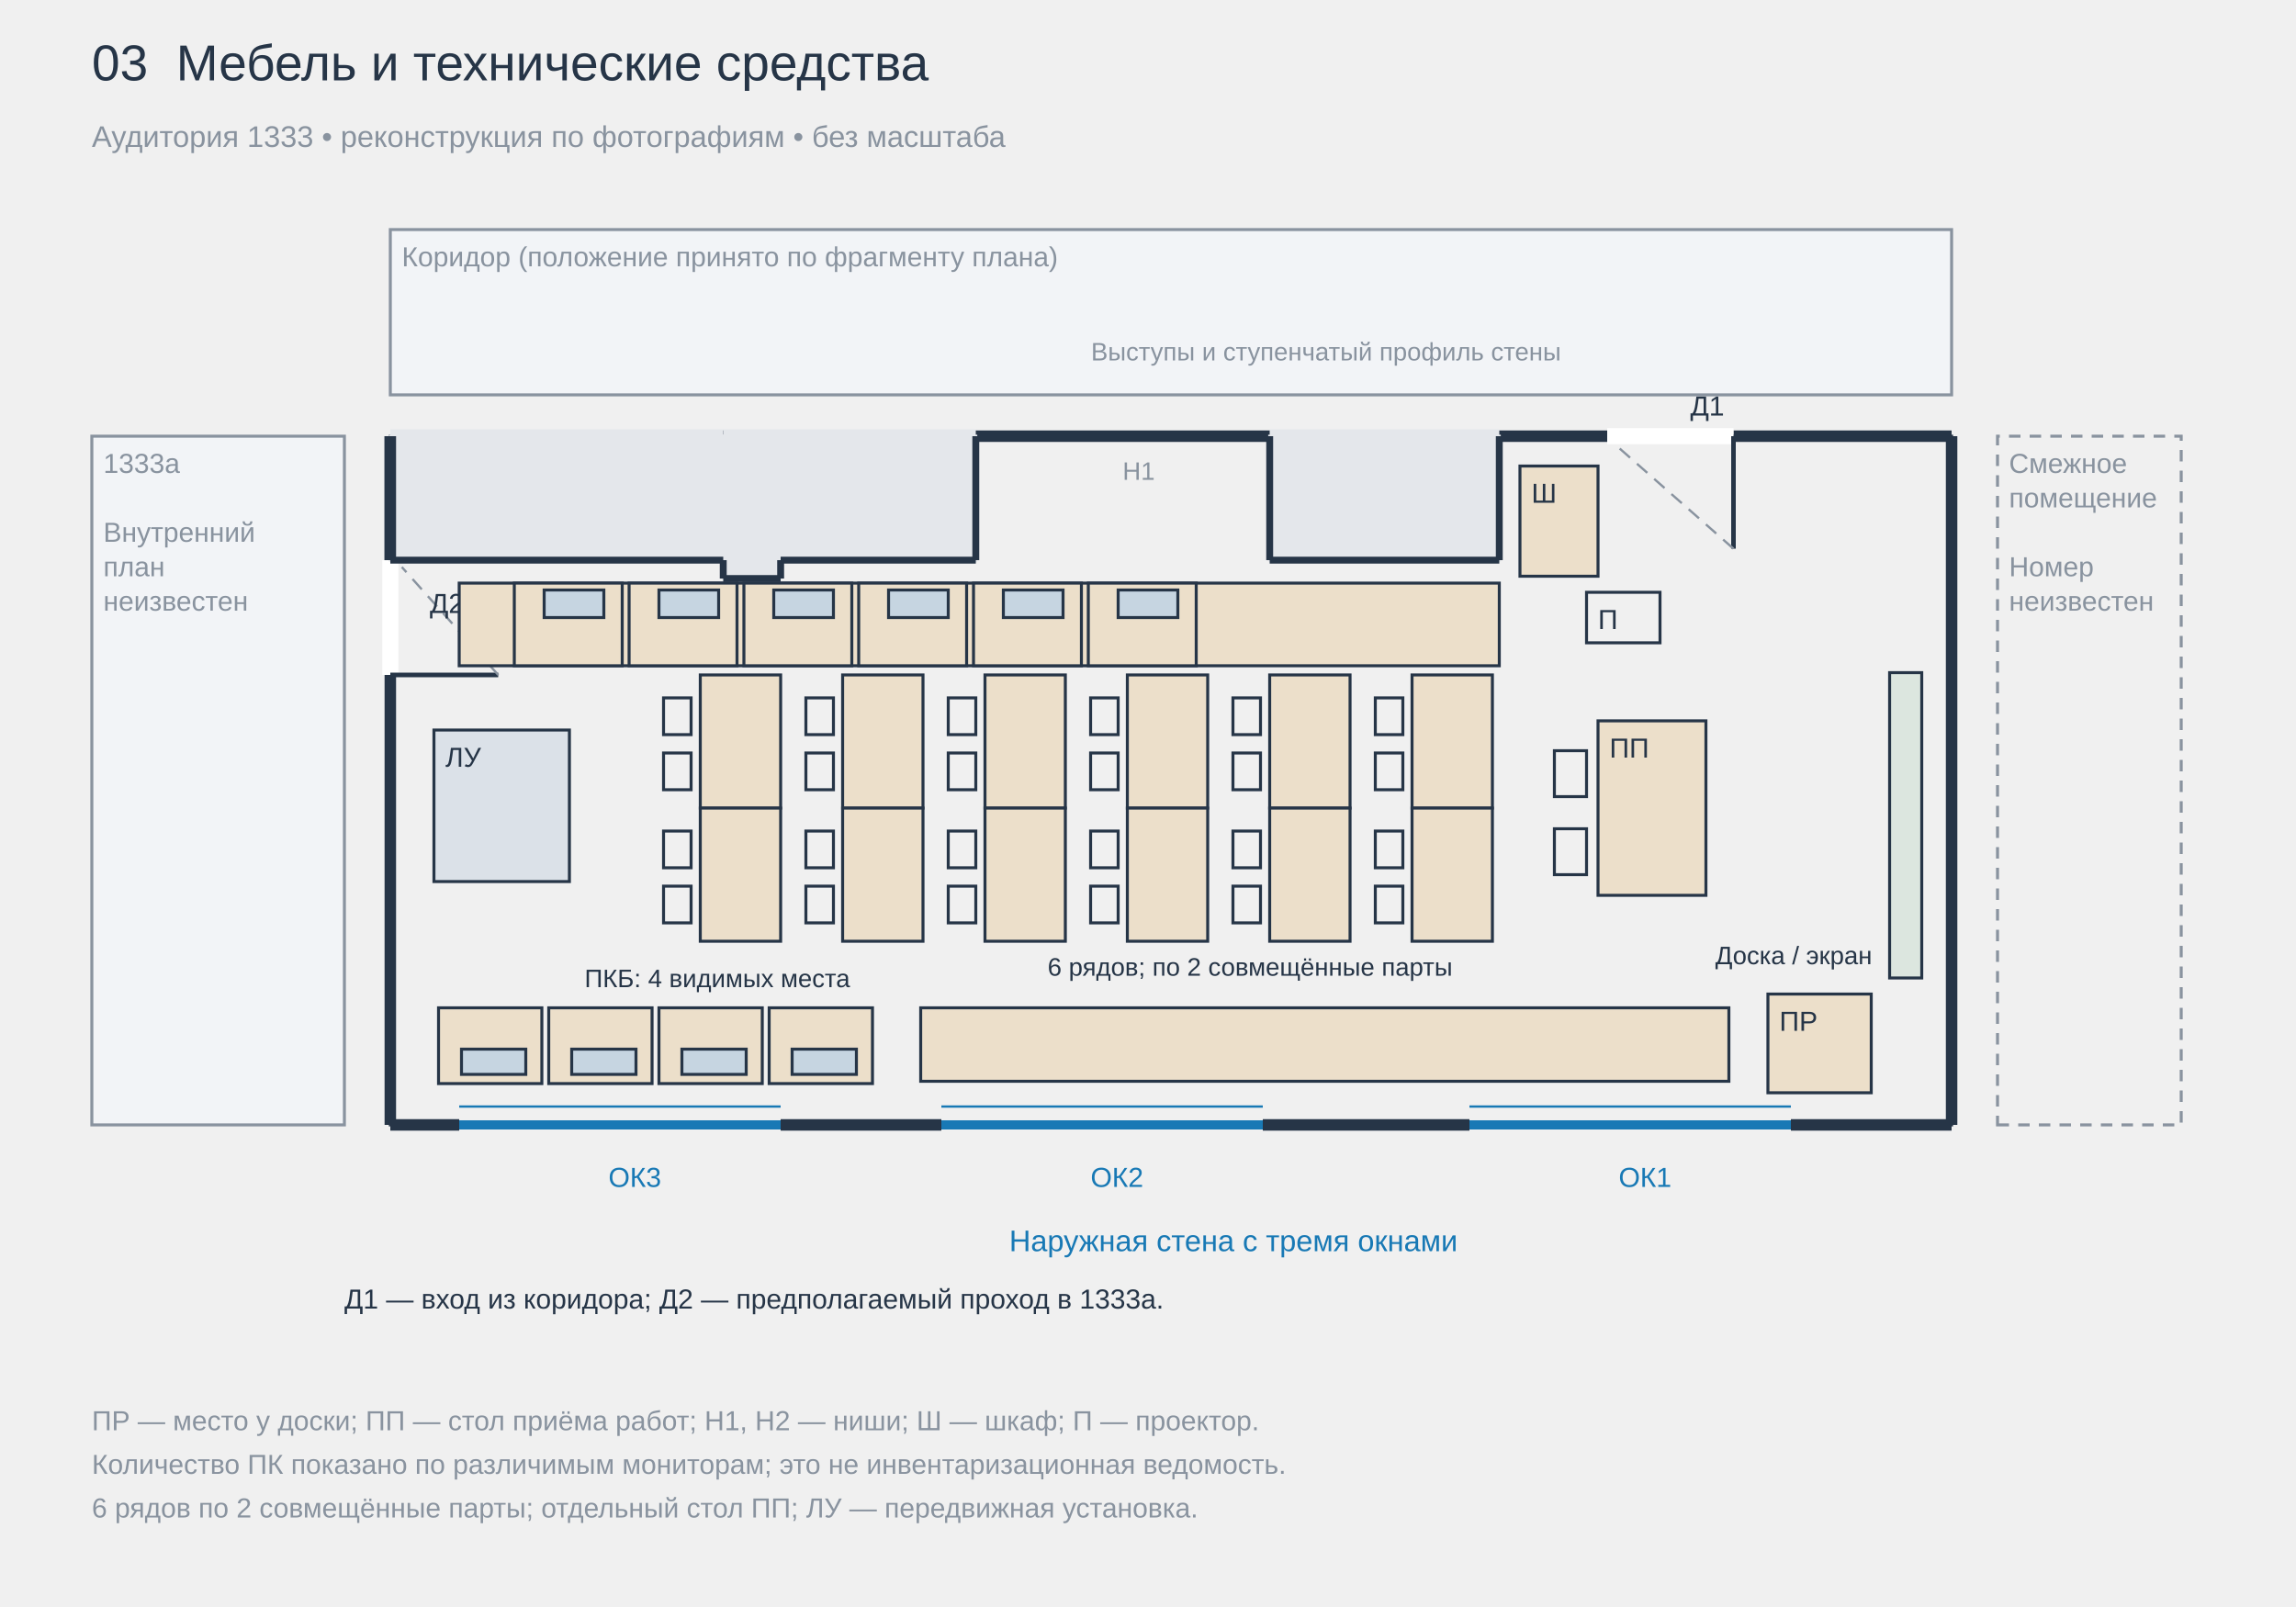
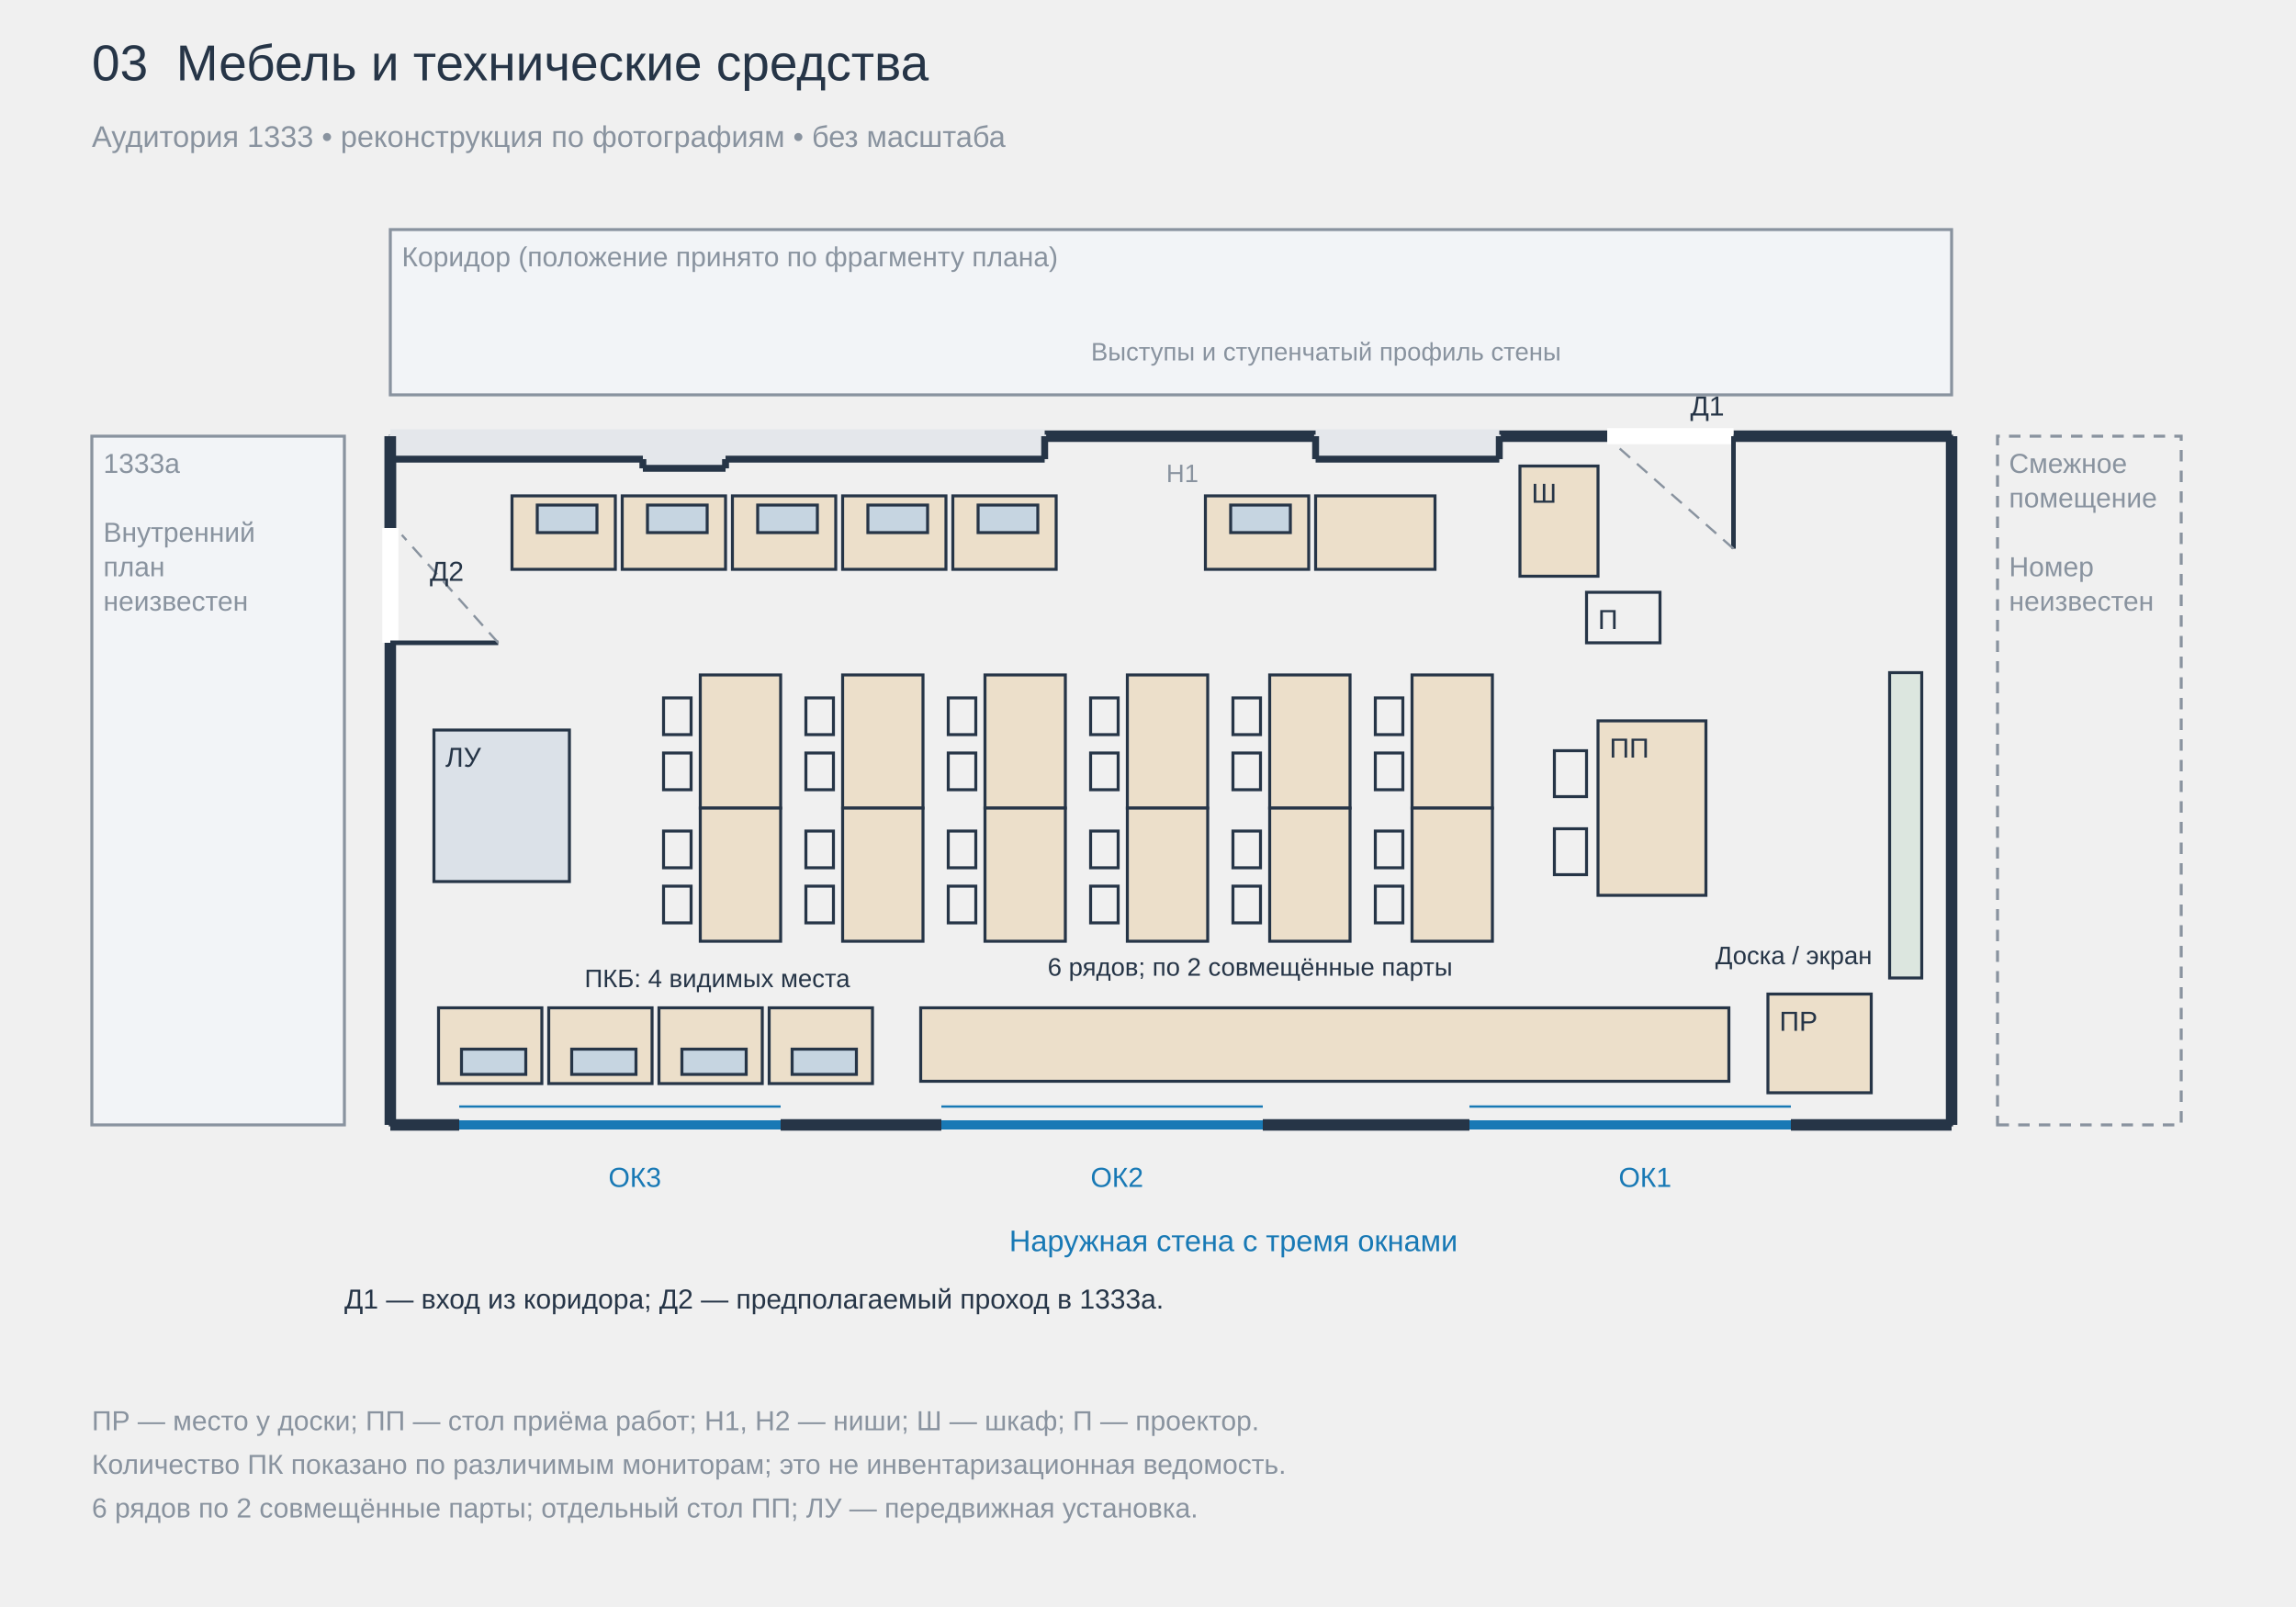
<svg xmlns="http://www.w3.org/2000/svg" version="1.1" width="1000" height="700" viewBox="0 0 1000 700">
  <text fill="#263547" xml:space="preserve" transform="matrix(1 0 -0 1 0 700)" font-size="22" font-family="Arial">
    <tspan y="-665" x="40 52.232 64.464 70.558 76.652 94.978 107.21 119.794 132.026 144.852 156.292 162.386 174.662 180.756 190.832 203.064 214.064 226.208 238.484 249.924 262.156 273.156 282.77 295.046 307.278 313.372 324.372 336.604 348.836 361.662 372.662 382.738 394.42">03  Мебель и технические средства</tspan>
  </text>
  <text fill="#89939f" xml:space="preserve" transform="matrix(1 0 -0 1 0 700)" font-size="13" font-family="Arial">
    <tspan y="-636" x="40 48.658 55.158 62.737 69.991 75.945 83.173 90.401 97.655 104.688 108.289 115.517 119.846 127.074 134.302 141.53 145.131 149.681 153.282 160.51 167.738 173.419 180.647 187.823 194.323 200.277 207.505 214.005 219.686 227.122 234.376 241.409 245.01 252.043 259.271 262.872 273.558 280.786 286.74 293.968 298.7 305.928 313.156 323.842 331.096 338.129 347.06 350.661 355.211 358.812 366.248 373.476 379.43 383.031 391.962 399.19 405.69 416.116 422.07 429.298 436.734">Аудитория 1­333 • реконструкция по фотографиям • без масштаба</tspan>
  </text>
  <path transform="matrix(1,0,0,-1,0,700)" d="M170 528H850V600H170Z" fill="#f2f4f7" />
  <path transform="matrix(1,0,0,-1,0,700)" stroke-width="1.3" stroke-linecap="butt" stroke-miterlimit="10" stroke-linejoin="miter" fill="none" stroke="#89939f" d="M170 528H850V600H170Z" />
  <text fill="#89939f" xml:space="preserve" transform="matrix(1 0 -0 1 0 700)" font-size="12" font-family="Arial">
    <tspan y="-584" x="175 181.984 188.656 195.328 202.024 209.02 215.692 222.364 225.688 229.684 236.176 242.848 249.844 256.516 264.532 271.204 277.828 284.524 291.196 294.52 301.012 307.684 314.38 321.004 327.496 332.992 339.664 342.988 349.48 356.152 359.476 369.34 376.012 382.684 387.052 395.296 401.968 408.592 414.088 420.088 423.412 429.904 436.9 443.572 450.196 456.868">Коридор (положение принято по фрагменту плана)</tspan>
  </text>
  <path transform="matrix(1,0,0,-1,0,700)" d="M40 210H150V510H40Z" fill="#f2f4f7" />
  <path transform="matrix(1,0,0,-1,0,700)" stroke-width="1.3" stroke-linecap="butt" stroke-miterlimit="10" stroke-linejoin="miter" fill="none" stroke="#89939f" d="M40 210H150V510H40Z" />
  <text fill="#89939f" xml:space="preserve" transform="matrix(1 0 -0 1 0 700)" font-size="12" font-family="Arial">
    <tspan y="-494" x="45 51.672 55.668 62.34 69.012 75.684">1­333а</tspan>
  </text>
  <text fill="#89939f" xml:space="preserve" transform="matrix(1 0 -0 1 0 700)" font-size="12" font-family="Arial">
    <tspan y="-464" x="45 52.992 59.616 65.616 71.112 77.784 84.456 91.08 97.704 104.4">Внутренний</tspan>
  </text>
  <text fill="#89939f" xml:space="preserve" transform="matrix(1 0 -0 1 0 700)" font-size="12" font-family="Arial">
    <tspan y="-449" x="45 51.492 58.488 65.16">план</tspan>
  </text>
  <text fill="#89939f" xml:space="preserve" transform="matrix(1 0 -0 1 0 700)" font-size="12" font-family="Arial">
    <tspan y="-434" x="45 51.624 58.296 64.992 70.488 76.86 83.532 89.532 95.028 101.7">неизвестен</tspan>
  </text>
  <path transform="matrix(1,0,0,-1,0,700)" stroke-width="1.3" stroke-linecap="butt" stroke-dasharray="5,4" stroke-miterlimit="10" stroke-linejoin="miter" fill="none" stroke="#89939f" d="M870 210H950V510H870Z" />
  <text fill="#89939f" xml:space="preserve" transform="matrix(1 0 -0 1 0 700)" font-size="12" font-family="Arial">
    <tspan y="-494" x="875 883.664 891.908 898.58 906.596 913.22 919.892">Смежное</tspan>
  </text>
  <text fill="#89939f" xml:space="preserve" transform="matrix(1 0 -0 1 0 700)" font-size="12" font-family="Arial">
    <tspan y="-479" x="875 881.492 888.164 896.408 903.08 912.944 919.616 926.24 932.936">помещение</tspan>
  </text>
  <text fill="#89939f" xml:space="preserve" transform="matrix(1 0 -0 1 0 700)" font-size="12" font-family="Arial">
    <tspan y="-449" x="875 883.664 890.336 898.58 905.252">Номер</tspan>
  </text>
  <text fill="#89939f" xml:space="preserve" transform="matrix(1 0 -0 1 0 700)" font-size="12" font-family="Arial">
    <tspan y="-434" x="875 881.624 888.296 894.992 900.488 906.86 913.532 919.532 925.028 931.7">неизвестен</tspan>
  </text>
  <path transform="matrix(1,0,0,-1,0,700)" stroke-width="1.3" stroke-linecap="butt" stroke-miterlimit="10" stroke-linejoin="miter" fill="none" stroke="#263547" d="M170 210H850V510H170Z" />
  <path transform="matrix(1,0,0,-1,0,700)" stroke-width="5" stroke-linecap="butt" stroke-miterlimit="10" stroke-linejoin="miter" fill="none" stroke="#263547" d="M850 510H755" />
  <path transform="matrix(1,0,0,-1,0,700)" stroke-width="5" stroke-linecap="butt" stroke-miterlimit="10" stroke-linejoin="miter" fill="none" stroke="#263547" d="M700 510H170" />
  <path transform="matrix(1,0,0,-1,0,700)" stroke-width="5" stroke-linecap="butt" stroke-miterlimit="10" stroke-linejoin="miter" fill="none" stroke="#263547" d="M850 510V210" />
-   <path transform="matrix(1,0,0,-1,0,700)" stroke-width="5" stroke-linecap="butt" stroke-miterlimit="10" stroke-linejoin="miter" fill="none" stroke="#263547" d="M170 510V456" />
-   <path transform="matrix(1,0,0,-1,0,700)" stroke-width="5" stroke-linecap="butt" stroke-miterlimit="10" stroke-linejoin="miter" fill="none" stroke="#263547" d="M170 406V210" />
+   <path transform="matrix(1,0,0,-1,0,700)" stroke-width="5" stroke-linecap="butt" stroke-miterlimit="10" stroke-linejoin="miter" fill="none" stroke="#263547" d="M170 510V470" />
+   <path transform="matrix(1,0,0,-1,0,700)" stroke-width="5" stroke-linecap="butt" stroke-miterlimit="10" stroke-linejoin="miter" fill="none" stroke="#263547" d="M170 420V210" />
  <path transform="matrix(1,0,0,-1,0,700)" stroke-width="5" stroke-linecap="butt" stroke-miterlimit="10" stroke-linejoin="miter" fill="none" stroke="#263547" d="M850 210H780" />
  <path transform="matrix(1,0,0,-1,0,700)" stroke-width="5" stroke-linecap="butt" stroke-miterlimit="10" stroke-linejoin="miter" fill="none" stroke="#263547" d="M640 210H550" />
  <path transform="matrix(1,0,0,-1,0,700)" stroke-width="5" stroke-linecap="butt" stroke-miterlimit="10" stroke-linejoin="miter" fill="none" stroke="#263547" d="M410 210H340" />
  <path transform="matrix(1,0,0,-1,0,700)" stroke-width="5" stroke-linecap="butt" stroke-miterlimit="10" stroke-linejoin="miter" fill="none" stroke="#263547" d="M200 210H170" />
  <path transform="matrix(1,0,0,-1,0,700)" stroke-width="7" stroke-linecap="butt" stroke-miterlimit="10" stroke-linejoin="miter" fill="none" stroke="#ffffff" d="M755 510H700" />
-   <path transform="matrix(1,0,0,-1,0,700)" stroke-width="7" stroke-linecap="butt" stroke-miterlimit="10" stroke-linejoin="miter" fill="none" stroke="#ffffff" d="M170 456V406" />
+   <path transform="matrix(1,0,0,-1,0,700)" stroke-width="7" stroke-linecap="butt" stroke-miterlimit="10" stroke-linejoin="miter" fill="none" stroke="#ffffff" d="M170 470V420" />
  <path transform="matrix(1,0,0,-1,0,700)" stroke-width="2" stroke-linecap="butt" stroke-miterlimit="10" stroke-linejoin="miter" fill="none" stroke="#263547" d="M755 510V461" />
  <path transform="matrix(1,0,0,-1,0,700)" stroke-width="1" stroke-linecap="butt" stroke-dasharray="6,4" stroke-miterlimit="10" stroke-linejoin="miter" fill="none" stroke="#89939f" d="M755 461 705 505" />
  <text fill="#263547" xml:space="preserve" transform="matrix(1 0 -0 1 0 700)" font-size="12" font-family="Arial">
    <tspan y="-519" x="736.199 744.323">Д1</tspan>
  </text>
-   <path transform="matrix(1,0,0,-1,0,700)" stroke-width="2" stroke-linecap="butt" stroke-miterlimit="10" stroke-linejoin="miter" fill="none" stroke="#263547" d="M170 406H217" />
-   <path transform="matrix(1,0,0,-1,0,700)" stroke-width="1" stroke-linecap="butt" stroke-dasharray="6,4" stroke-miterlimit="10" stroke-linejoin="miter" fill="none" stroke="#89939f" d="M217 406 175 453" />
+   <path transform="matrix(1,0,0,-1,0,700)" stroke-width="2" stroke-linecap="butt" stroke-miterlimit="10" stroke-linejoin="miter" fill="none" stroke="#263547" d="M170 420H217" />
+   <path transform="matrix(1,0,0,-1,0,700)" stroke-width="1" stroke-linecap="butt" stroke-dasharray="6,4" stroke-miterlimit="10" stroke-linejoin="miter" fill="none" stroke="#89939f" d="M217 420 175 467" />
  <path transform="matrix(1,0,0,-1,0,700)" stroke-width="4" stroke-linecap="butt" stroke-miterlimit="10" stroke-linejoin="miter" fill="none" stroke="#1879b5" d="M780 210H640" />
  <path transform="matrix(1,0,0,-1,0,700)" stroke-width="1" stroke-linecap="butt" stroke-miterlimit="10" stroke-linejoin="miter" fill="none" stroke="#1879b5" d="M780 218H640" />
  <text fill="#1879b5" xml:space="preserve" transform="matrix(1 0 -0 1 0 700)" font-size="12" font-family="Arial">
    <tspan y="-183" x="705.002 714.326 721.31">ОК1</tspan>
  </text>
  <path transform="matrix(1,0,0,-1,0,700)" stroke-width="4" stroke-linecap="butt" stroke-miterlimit="10" stroke-linejoin="miter" fill="none" stroke="#1879b5" d="M550 210H410" />
  <path transform="matrix(1,0,0,-1,0,700)" stroke-width="1" stroke-linecap="butt" stroke-miterlimit="10" stroke-linejoin="miter" fill="none" stroke="#1879b5" d="M550 218H410" />
  <text fill="#1879b5" xml:space="preserve" transform="matrix(1 0 -0 1 0 700)" font-size="12" font-family="Arial">
    <tspan y="-183" x="475.002 484.326 491.31">ОК2</tspan>
  </text>
  <path transform="matrix(1,0,0,-1,0,700)" stroke-width="4" stroke-linecap="butt" stroke-miterlimit="10" stroke-linejoin="miter" fill="none" stroke="#1879b5" d="M340 210H200" />
  <path transform="matrix(1,0,0,-1,0,700)" stroke-width="1" stroke-linecap="butt" stroke-miterlimit="10" stroke-linejoin="miter" fill="none" stroke="#1879b5" d="M340 218H200" />
  <text fill="#1879b5" xml:space="preserve" transform="matrix(1 0 -0 1 0 700)" font-size="12" font-family="Arial">
    <tspan y="-183" x="265.002 274.326 281.31">ОК3</tspan>
  </text>
  <text fill="#1879b5" xml:space="preserve" transform="matrix(1 0 -0 1 0 700)" font-size="13" font-family="Arial">
    <tspan y="-155" x="439.549 448.935 456.163 463.391 469.891 478.575 485.751 492.979 500.012 503.613 510.113 516.067 523.295 530.471 537.699 541.3 547.8 551.401 557.355 564.583 571.811 580.742 587.775 591.376 598.605 604.285 611.462 618.69 627.621">Наружная стена с тремя окнами</tspan>
  </text>
-   <path transform="matrix(1,0,0,-1,0,700)" d="M553 456H653V510H553Z" fill="#e4e7eb" />
-   <path transform="matrix(1,0,0,-1,0,700)" stroke-width="1.3" stroke-linecap="butt" stroke-miterlimit="10" stroke-linejoin="miter" fill="none" stroke="#e4e7eb" d="M553 456H653V510H553Z" />
-   <path transform="matrix(1,0,0,-1,0,700)" stroke-width="6" stroke-linecap="butt" stroke-miterlimit="10" stroke-linejoin="miter" fill="none" stroke="#e4e7eb" d="M653 510H553" />
-   <path transform="matrix(1,0,0,-1,0,700)" d="M340 456H425V510H340Z" fill="#e4e7eb" />
-   <path transform="matrix(1,0,0,-1,0,700)" stroke-width="1.3" stroke-linecap="butt" stroke-miterlimit="10" stroke-linejoin="miter" fill="none" stroke="#e4e7eb" d="M340 456H425V510H340Z" />
-   <path transform="matrix(1,0,0,-1,0,700)" stroke-width="6" stroke-linecap="butt" stroke-miterlimit="10" stroke-linejoin="miter" fill="none" stroke="#e4e7eb" d="M425 510H340" />
-   <path transform="matrix(1,0,0,-1,0,700)" d="M315 448H340V510H315Z" fill="#e4e7eb" />
-   <path transform="matrix(1,0,0,-1,0,700)" stroke-width="1.3" stroke-linecap="butt" stroke-miterlimit="10" stroke-linejoin="miter" fill="none" stroke="#e4e7eb" d="M315 448H340V510H315Z" />
-   <path transform="matrix(1,0,0,-1,0,700)" stroke-width="6" stroke-linecap="butt" stroke-miterlimit="10" stroke-linejoin="miter" fill="none" stroke="#e4e7eb" d="M340 510H315" />
-   <path transform="matrix(1,0,0,-1,0,700)" d="M170 456H315V510H170Z" fill="#e4e7eb" />
-   <path transform="matrix(1,0,0,-1,0,700)" stroke-width="1.3" stroke-linecap="butt" stroke-miterlimit="10" stroke-linejoin="miter" fill="none" stroke="#e4e7eb" d="M170 456H315V510H170Z" />
-   <path transform="matrix(1,0,0,-1,0,700)" stroke-width="6" stroke-linecap="butt" stroke-miterlimit="10" stroke-linejoin="miter" fill="none" stroke="#e4e7eb" d="M315 510H170" />
-   <path transform="matrix(1,0,0,-1,0,700)" stroke-width="3" stroke-linecap="butt" stroke-miterlimit="10" stroke-linejoin="miter" fill="none" stroke="#263547" d="M653 510V456" />
-   <path transform="matrix(1,0,0,-1,0,700)" stroke-width="3" stroke-linecap="butt" stroke-miterlimit="10" stroke-linejoin="miter" fill="none" stroke="#263547" d="M653 456H553" />
-   <path transform="matrix(1,0,0,-1,0,700)" stroke-width="3" stroke-linecap="butt" stroke-miterlimit="10" stroke-linejoin="miter" fill="none" stroke="#263547" d="M553 456V510" />
-   <path transform="matrix(1,0,0,-1,0,700)" stroke-width="3" stroke-linecap="butt" stroke-miterlimit="10" stroke-linejoin="miter" fill="none" stroke="#263547" d="M425 510V456" />
-   <path transform="matrix(1,0,0,-1,0,700)" stroke-width="3" stroke-linecap="butt" stroke-miterlimit="10" stroke-linejoin="miter" fill="none" stroke="#263547" d="M425 456H340" />
-   <path transform="matrix(1,0,0,-1,0,700)" stroke-width="3" stroke-linecap="butt" stroke-miterlimit="10" stroke-linejoin="miter" fill="none" stroke="#263547" d="M340 456V448" />
-   <path transform="matrix(1,0,0,-1,0,700)" stroke-width="3" stroke-linecap="butt" stroke-miterlimit="10" stroke-linejoin="miter" fill="none" stroke="#263547" d="M340 448H315" />
-   <path transform="matrix(1,0,0,-1,0,700)" stroke-width="3" stroke-linecap="butt" stroke-miterlimit="10" stroke-linejoin="miter" fill="none" stroke="#263547" d="M315 448V456" />
-   <path transform="matrix(1,0,0,-1,0,700)" stroke-width="3" stroke-linecap="butt" stroke-miterlimit="10" stroke-linejoin="miter" fill="none" stroke="#263547" d="M315 456H170" />
-   <path transform="matrix(1,0,0,-1,0,700)" stroke-width="5" stroke-linecap="butt" stroke-miterlimit="10" stroke-linejoin="miter" fill="none" stroke="#263547" d="M170 510V456" />
-   <text fill="#263547" xml:space="preserve" transform="matrix(1 0 -0 1 0 700)" font-size="12" font-family="Arial">
-     <tspan y="-433" x="187.199 195.323">Д2</tspan>
+   <path transform="matrix(1,0,0,-1,0,700)" d="M573 500H653V510H573Z" fill="#e4e7eb" />
+   <path transform="matrix(1,0,0,-1,0,700)" stroke-width="1.3" stroke-linecap="butt" stroke-miterlimit="10" stroke-linejoin="miter" fill="none" stroke="#e4e7eb" d="M573 500H653V510H573Z" />
+   <path transform="matrix(1,0,0,-1,0,700)" stroke-width="6" stroke-linecap="butt" stroke-miterlimit="10" stroke-linejoin="miter" fill="none" stroke="#e4e7eb" d="M653 510H573" />
+   <path transform="matrix(1,0,0,-1,0,700)" d="M316 500H455V510H316Z" fill="#e4e7eb" />
+   <path transform="matrix(1,0,0,-1,0,700)" stroke-width="1.3" stroke-linecap="butt" stroke-miterlimit="10" stroke-linejoin="miter" fill="none" stroke="#e4e7eb" d="M316 500H455V510H316Z" />
+   <path transform="matrix(1,0,0,-1,0,700)" stroke-width="6" stroke-linecap="butt" stroke-miterlimit="10" stroke-linejoin="miter" fill="none" stroke="#e4e7eb" d="M455 510H316" />
+   <path transform="matrix(1,0,0,-1,0,700)" d="M280 496H316V510H280Z" fill="#e4e7eb" />
+   <path transform="matrix(1,0,0,-1,0,700)" stroke-width="1.3" stroke-linecap="butt" stroke-miterlimit="10" stroke-linejoin="miter" fill="none" stroke="#e4e7eb" d="M280 496H316V510H280Z" />
+   <path transform="matrix(1,0,0,-1,0,700)" stroke-width="6" stroke-linecap="butt" stroke-miterlimit="10" stroke-linejoin="miter" fill="none" stroke="#e4e7eb" d="M316 510H280" />
+   <path transform="matrix(1,0,0,-1,0,700)" d="M170 500H280V510H170Z" fill="#e4e7eb" />
+   <path transform="matrix(1,0,0,-1,0,700)" stroke-width="1.3" stroke-linecap="butt" stroke-miterlimit="10" stroke-linejoin="miter" fill="none" stroke="#e4e7eb" d="M170 500H280V510H170Z" />
+   <path transform="matrix(1,0,0,-1,0,700)" stroke-width="6" stroke-linecap="butt" stroke-miterlimit="10" stroke-linejoin="miter" fill="none" stroke="#e4e7eb" d="M280 510H170" />
+   <path transform="matrix(1,0,0,-1,0,700)" stroke-width="3" stroke-linecap="butt" stroke-miterlimit="10" stroke-linejoin="miter" fill="none" stroke="#263547" d="M653 510V500" />
+   <path transform="matrix(1,0,0,-1,0,700)" stroke-width="3" stroke-linecap="butt" stroke-miterlimit="10" stroke-linejoin="miter" fill="none" stroke="#263547" d="M653 500H573" />
+   <path transform="matrix(1,0,0,-1,0,700)" stroke-width="3" stroke-linecap="butt" stroke-miterlimit="10" stroke-linejoin="miter" fill="none" stroke="#263547" d="M573 500V510" />
+   <path transform="matrix(1,0,0,-1,0,700)" stroke-width="3" stroke-linecap="butt" stroke-miterlimit="10" stroke-linejoin="miter" fill="none" stroke="#263547" d="M455 510V500" />
+   <path transform="matrix(1,0,0,-1,0,700)" stroke-width="3" stroke-linecap="butt" stroke-miterlimit="10" stroke-linejoin="miter" fill="none" stroke="#263547" d="M455 500H316" />
+   <path transform="matrix(1,0,0,-1,0,700)" stroke-width="3" stroke-linecap="butt" stroke-miterlimit="10" stroke-linejoin="miter" fill="none" stroke="#263547" d="M316 500V496" />
+   <path transform="matrix(1,0,0,-1,0,700)" stroke-width="3" stroke-linecap="butt" stroke-miterlimit="10" stroke-linejoin="miter" fill="none" stroke="#263547" d="M316 496H280" />
+   <path transform="matrix(1,0,0,-1,0,700)" stroke-width="3" stroke-linecap="butt" stroke-miterlimit="10" stroke-linejoin="miter" fill="none" stroke="#263547" d="M280 496V500" />
+   <path transform="matrix(1,0,0,-1,0,700)" stroke-width="3" stroke-linecap="butt" stroke-miterlimit="10" stroke-linejoin="miter" fill="none" stroke="#263547" d="M280 500H170" />
+   <path transform="matrix(1,0,0,-1,0,700)" stroke-width="5" stroke-linecap="butt" stroke-miterlimit="10" stroke-linejoin="miter" fill="none" stroke="#263547" d="M170 510V470" />
+   <text fill="#263547" xml:space="preserve" transform="matrix(1 0 -0 1 0 700)" font-size="12" font-family="Arial">
+     <tspan y="-447" x="187.199 195.323">Д2</tspan>
  </text>
  <text fill="#89939f" xml:space="preserve" transform="matrix(1 0 -0 1 0 700)" font-size="11" font-family="Arial">
-     <tspan y="-491" x="488.938 496.88">Н1</tspan>
+     <tspan y="-490" x="507.938 515.88">Н1</tspan>
  </text>
  <text fill="#89939f" xml:space="preserve" transform="matrix(1 0 -0 1 0 700)" font-size="11" font-family="Arial">
    <tspan y="-543" x="475.189 482.515 490.413 495.913 500.951 506.451 512.402 520.301 523.347 529.486 532.533 538.033 543.071 548.571 554.521 560.638 566.71 572.429 578.546 583.584 591.482 597.62 600.667 606.618 612.734 618.85 627.892 634.03 640.443 646.163 649.21 654.71 659.748 665.864 671.936">Выступы и ступенчатый профиль стены</tspan>
  </text>
  <text fill="#263547" xml:space="preserve" transform="matrix(1 0 -0 1 0 700)" font-size="12" font-family="Arial">
    <tspan y="-130" x="150 158.124 164.796 168.12 180.12 183.444 189.816 195.816 202.488 209.484 212.808 219.504 225 228.324 233.568 240.24 246.912 253.608 260.604 267.276 273.948 280.62 283.944 287.268 295.392 302.064 305.388 317.388 320.712 327.204 333.876 340.548 347.544 354.036 360.708 367.704 374.376 378.744 385.416 392.088 400.332 408.948 415.644 418.968 425.46 432.132 438.804 444.804 451.476 458.472 461.796 468.168 471.492 478.164 482.16 488.832 495.504 502.176 508.848">Д1 — вход из коридора; Д2 — предполагаемый проход в 1­333а.</tspan>
  </text>
  <path transform="matrix(1,0,0,-1,0,700)" d="M823 274H837V407H823Z" fill="#dce6df" />
  <path transform="matrix(1,0,0,-1,0,700)" stroke-width="1.3" stroke-linecap="butt" stroke-miterlimit="10" stroke-linejoin="miter" fill="none" stroke="#263547" d="M823 274H837V407H823Z" />
  <text fill="#263547" xml:space="preserve" transform="matrix(1 0 -0 1 0 700)" font-size="11" font-family="Arial">
    <tspan y="-280" x="747.099 754.546 760.662 766.162 770.969 777.085 780.132 783.179 786.226 791.836 796.643 802.759 808.875">Доска / экран</tspan>
  </text>
  <path transform="matrix(1,0,0,-1,0,700)" d="M770 224H815V267H770Z" fill="#ecdfca" />
  <path transform="matrix(1,0,0,-1,0,700)" stroke-width="1.3" stroke-linecap="butt" stroke-miterlimit="10" stroke-linejoin="miter" fill="none" stroke="#263547" d="M770 224H815V267H770Z" />
  <text fill="#263547" xml:space="preserve" transform="matrix(1 0 -0 1 0 700)" font-size="12" font-family="Arial">
    <tspan y="-251" x="775 783.616">ПР</tspan>
  </text>
  <path transform="matrix(1,0,0,-1,0,700)" d="M662 449H696V497H662Z" fill="#ecdfca" />
  <path transform="matrix(1,0,0,-1,0,700)" stroke-width="1.3" stroke-linecap="butt" stroke-miterlimit="10" stroke-linejoin="miter" fill="none" stroke="#263547" d="M662 449H696V497H662Z" />
  <text fill="#263547" xml:space="preserve" transform="matrix(1 0 -0 1 0 700)" font-size="12" font-family="Arial">
    <tspan y="-481" x="667">Ш</tspan>
  </text>
-   <path transform="matrix(1,0,0,-1,0,700)" d="M200 410H653V446H200Z" fill="#ecdfca" />
-   <path transform="matrix(1,0,0,-1,0,700)" stroke-width="1.3" stroke-linecap="butt" stroke-miterlimit="10" stroke-linejoin="miter" fill="none" stroke="#263547" d="M200 410H653V446H200Z" />
-   <path transform="matrix(1,0,0,-1,0,700)" d="M474 410H521V446H474Z" fill="#ecdfca" />
-   <path transform="matrix(1,0,0,-1,0,700)" stroke-width="1.3" stroke-linecap="butt" stroke-miterlimit="10" stroke-linejoin="miter" fill="none" stroke="#263547" d="M474 410H521V446H474Z" />
-   <path transform="matrix(1,0,0,-1,0,700)" d="M487 431H513V443H487Z" fill="#c6d5e1" />
-   <path transform="matrix(1,0,0,-1,0,700)" stroke-width="1.3" stroke-linecap="butt" stroke-miterlimit="10" stroke-linejoin="miter" fill="none" stroke="#263547" d="M487 431H513V443H487Z" />
-   <path transform="matrix(1,0,0,-1,0,700)" d="M424 410H471V446H424Z" fill="#ecdfca" />
-   <path transform="matrix(1,0,0,-1,0,700)" stroke-width="1.3" stroke-linecap="butt" stroke-miterlimit="10" stroke-linejoin="miter" fill="none" stroke="#263547" d="M424 410H471V446H424Z" />
-   <path transform="matrix(1,0,0,-1,0,700)" d="M437 431H463V443H437Z" fill="#c6d5e1" />
-   <path transform="matrix(1,0,0,-1,0,700)" stroke-width="1.3" stroke-linecap="butt" stroke-miterlimit="10" stroke-linejoin="miter" fill="none" stroke="#263547" d="M437 431H463V443H437Z" />
-   <path transform="matrix(1,0,0,-1,0,700)" d="M374 410H421V446H374Z" fill="#ecdfca" />
-   <path transform="matrix(1,0,0,-1,0,700)" stroke-width="1.3" stroke-linecap="butt" stroke-miterlimit="10" stroke-linejoin="miter" fill="none" stroke="#263547" d="M374 410H421V446H374Z" />
-   <path transform="matrix(1,0,0,-1,0,700)" d="M387 431H413V443H387Z" fill="#c6d5e1" />
-   <path transform="matrix(1,0,0,-1,0,700)" stroke-width="1.3" stroke-linecap="butt" stroke-miterlimit="10" stroke-linejoin="miter" fill="none" stroke="#263547" d="M387 431H413V443H387Z" />
-   <path transform="matrix(1,0,0,-1,0,700)" d="M324 410H371V446H324Z" fill="#ecdfca" />
-   <path transform="matrix(1,0,0,-1,0,700)" stroke-width="1.3" stroke-linecap="butt" stroke-miterlimit="10" stroke-linejoin="miter" fill="none" stroke="#263547" d="M324 410H371V446H324Z" />
-   <path transform="matrix(1,0,0,-1,0,700)" d="M337 431H363V443H337Z" fill="#c6d5e1" />
-   <path transform="matrix(1,0,0,-1,0,700)" stroke-width="1.3" stroke-linecap="butt" stroke-miterlimit="10" stroke-linejoin="miter" fill="none" stroke="#263547" d="M337 431H363V443H337Z" />
-   <path transform="matrix(1,0,0,-1,0,700)" d="M274 410H321V446H274Z" fill="#ecdfca" />
-   <path transform="matrix(1,0,0,-1,0,700)" stroke-width="1.3" stroke-linecap="butt" stroke-miterlimit="10" stroke-linejoin="miter" fill="none" stroke="#263547" d="M274 410H321V446H274Z" />
-   <path transform="matrix(1,0,0,-1,0,700)" d="M287 431H313V443H287Z" fill="#c6d5e1" />
-   <path transform="matrix(1,0,0,-1,0,700)" stroke-width="1.3" stroke-linecap="butt" stroke-miterlimit="10" stroke-linejoin="miter" fill="none" stroke="#263547" d="M287 431H313V443H287Z" />
-   <path transform="matrix(1,0,0,-1,0,700)" d="M224 410H271V446H224Z" fill="#ecdfca" />
-   <path transform="matrix(1,0,0,-1,0,700)" stroke-width="1.3" stroke-linecap="butt" stroke-miterlimit="10" stroke-linejoin="miter" fill="none" stroke="#263547" d="M224 410H271V446H224Z" />
-   <path transform="matrix(1,0,0,-1,0,700)" d="M237 431H263V443H237Z" fill="#c6d5e1" />
-   <path transform="matrix(1,0,0,-1,0,700)" stroke-width="1.3" stroke-linecap="butt" stroke-miterlimit="10" stroke-linejoin="miter" fill="none" stroke="#263547" d="M237 431H263V443H237Z" />
+   <path transform="matrix(1,0,0,-1,0,700)" d="M415 452H460V484H415Z" fill="#ecdfca" />
+   <path transform="matrix(1,0,0,-1,0,700)" stroke-width="1.3" stroke-linecap="butt" stroke-miterlimit="10" stroke-linejoin="miter" fill="none" stroke="#263547" d="M415 452H460V484H415Z" />
+   <path transform="matrix(1,0,0,-1,0,700)" d="M426 468H452V480H426Z" fill="#c6d5e1" />
+   <path transform="matrix(1,0,0,-1,0,700)" stroke-width="1.3" stroke-linecap="butt" stroke-miterlimit="10" stroke-linejoin="miter" fill="none" stroke="#263547" d="M426 468H452V480H426Z" />
+   <path transform="matrix(1,0,0,-1,0,700)" d="M367 452H412V484H367Z" fill="#ecdfca" />
+   <path transform="matrix(1,0,0,-1,0,700)" stroke-width="1.3" stroke-linecap="butt" stroke-miterlimit="10" stroke-linejoin="miter" fill="none" stroke="#263547" d="M367 452H412V484H367Z" />
+   <path transform="matrix(1,0,0,-1,0,700)" d="M378 468H404V480H378Z" fill="#c6d5e1" />
+   <path transform="matrix(1,0,0,-1,0,700)" stroke-width="1.3" stroke-linecap="butt" stroke-miterlimit="10" stroke-linejoin="miter" fill="none" stroke="#263547" d="M378 468H404V480H378Z" />
+   <path transform="matrix(1,0,0,-1,0,700)" d="M319 452H364V484H319Z" fill="#ecdfca" />
+   <path transform="matrix(1,0,0,-1,0,700)" stroke-width="1.3" stroke-linecap="butt" stroke-miterlimit="10" stroke-linejoin="miter" fill="none" stroke="#263547" d="M319 452H364V484H319Z" />
+   <path transform="matrix(1,0,0,-1,0,700)" d="M330 468H356V480H330Z" fill="#c6d5e1" />
+   <path transform="matrix(1,0,0,-1,0,700)" stroke-width="1.3" stroke-linecap="butt" stroke-miterlimit="10" stroke-linejoin="miter" fill="none" stroke="#263547" d="M330 468H356V480H330Z" />
+   <path transform="matrix(1,0,0,-1,0,700)" d="M271 452H316V484H271Z" fill="#ecdfca" />
+   <path transform="matrix(1,0,0,-1,0,700)" stroke-width="1.3" stroke-linecap="butt" stroke-miterlimit="10" stroke-linejoin="miter" fill="none" stroke="#263547" d="M271 452H316V484H271Z" />
+   <path transform="matrix(1,0,0,-1,0,700)" d="M282 468H308V480H282Z" fill="#c6d5e1" />
+   <path transform="matrix(1,0,0,-1,0,700)" stroke-width="1.3" stroke-linecap="butt" stroke-miterlimit="10" stroke-linejoin="miter" fill="none" stroke="#263547" d="M282 468H308V480H282Z" />
+   <path transform="matrix(1,0,0,-1,0,700)" d="M223 452H268V484H223Z" fill="#ecdfca" />
+   <path transform="matrix(1,0,0,-1,0,700)" stroke-width="1.3" stroke-linecap="butt" stroke-miterlimit="10" stroke-linejoin="miter" fill="none" stroke="#263547" d="M223 452H268V484H223Z" />
+   <path transform="matrix(1,0,0,-1,0,700)" d="M234 468H260V480H234Z" fill="#c6d5e1" />
+   <path transform="matrix(1,0,0,-1,0,700)" stroke-width="1.3" stroke-linecap="butt" stroke-miterlimit="10" stroke-linejoin="miter" fill="none" stroke="#263547" d="M234 468H260V480H234Z" />
+   <path transform="matrix(1,0,0,-1,0,700)" d="M525 452H570V484H525Z" fill="#ecdfca" />
+   <path transform="matrix(1,0,0,-1,0,700)" stroke-width="1.3" stroke-linecap="butt" stroke-miterlimit="10" stroke-linejoin="miter" fill="none" stroke="#263547" d="M525 452H570V484H525Z" />
+   <path transform="matrix(1,0,0,-1,0,700)" d="M536 468H562V480H536Z" fill="#c6d5e1" />
+   <path transform="matrix(1,0,0,-1,0,700)" stroke-width="1.3" stroke-linecap="butt" stroke-miterlimit="10" stroke-linejoin="miter" fill="none" stroke="#263547" d="M536 468H562V480H536Z" />
+   <path transform="matrix(1,0,0,-1,0,700)" d="M573 452H625V484H573Z" fill="#ecdfca" />
+   <path transform="matrix(1,0,0,-1,0,700)" stroke-width="1.3" stroke-linecap="butt" stroke-miterlimit="10" stroke-linejoin="miter" fill="none" stroke="#263547" d="M573 452H625V484H573Z" />
  <path transform="matrix(1,0,0,-1,0,700)" d="M335 228H380V261H335Z" fill="#ecdfca" />
  <path transform="matrix(1,0,0,-1,0,700)" stroke-width="1.3" stroke-linecap="butt" stroke-miterlimit="10" stroke-linejoin="miter" fill="none" stroke="#263547" d="M335 228H380V261H335Z" />
  <path transform="matrix(1,0,0,-1,0,700)" d="M345 232H373V243H345Z" fill="#c6d5e1" />
  <path transform="matrix(1,0,0,-1,0,700)" stroke-width="1.3" stroke-linecap="butt" stroke-miterlimit="10" stroke-linejoin="miter" fill="none" stroke="#263547" d="M345 232H373V243H345Z" />
  <path transform="matrix(1,0,0,-1,0,700)" d="M287 228H332V261H287Z" fill="#ecdfca" />
  <path transform="matrix(1,0,0,-1,0,700)" stroke-width="1.3" stroke-linecap="butt" stroke-miterlimit="10" stroke-linejoin="miter" fill="none" stroke="#263547" d="M287 228H332V261H287Z" />
  <path transform="matrix(1,0,0,-1,0,700)" d="M297 232H325V243H297Z" fill="#c6d5e1" />
  <path transform="matrix(1,0,0,-1,0,700)" stroke-width="1.3" stroke-linecap="butt" stroke-miterlimit="10" stroke-linejoin="miter" fill="none" stroke="#263547" d="M297 232H325V243H297Z" />
  <path transform="matrix(1,0,0,-1,0,700)" d="M239 228H284V261H239Z" fill="#ecdfca" />
  <path transform="matrix(1,0,0,-1,0,700)" stroke-width="1.3" stroke-linecap="butt" stroke-miterlimit="10" stroke-linejoin="miter" fill="none" stroke="#263547" d="M239 228H284V261H239Z" />
  <path transform="matrix(1,0,0,-1,0,700)" d="M249 232H277V243H249Z" fill="#c6d5e1" />
  <path transform="matrix(1,0,0,-1,0,700)" stroke-width="1.3" stroke-linecap="butt" stroke-miterlimit="10" stroke-linejoin="miter" fill="none" stroke="#263547" d="M249 232H277V243H249Z" />
  <path transform="matrix(1,0,0,-1,0,700)" d="M191 228H236V261H191Z" fill="#ecdfca" />
  <path transform="matrix(1,0,0,-1,0,700)" stroke-width="1.3" stroke-linecap="butt" stroke-miterlimit="10" stroke-linejoin="miter" fill="none" stroke="#263547" d="M191 228H236V261H191Z" />
  <path transform="matrix(1,0,0,-1,0,700)" d="M201 232H229V243H201Z" fill="#c6d5e1" />
  <path transform="matrix(1,0,0,-1,0,700)" stroke-width="1.3" stroke-linecap="butt" stroke-miterlimit="10" stroke-linejoin="miter" fill="none" stroke="#263547" d="M201 232H229V243H201Z" />
  <text fill="#263547" xml:space="preserve" transform="matrix(1 0 -0 1 0 700)" font-size="11" font-family="Arial">
    <tspan y="-270" x="254.606 262.504 268.906 272.569 279.785 282.832 285.879 291.995 295.042 300.883 307.021 313.434 319.572 327.129 335.027 340.527 343.574 351.131 357.247 362.747 367.785">ПК­Б: 4 видимых места</tspan>
  </text>
  <path transform="matrix(1,0,0,-1,0,700)" d="M401 229H753V261H401Z" fill="#ecdfca" />
  <path transform="matrix(1,0,0,-1,0,700)" stroke-width="1.3" stroke-linecap="butt" stroke-miterlimit="10" stroke-linejoin="miter" fill="none" stroke="#263547" d="M401 229H753V261H401Z" />
  <path transform="matrix(1,0,0,-1,0,700)" d="M615 348H650V406H615Z" fill="#ecdfca" />
  <path transform="matrix(1,0,0,-1,0,700)" stroke-width="1.3" stroke-linecap="butt" stroke-miterlimit="10" stroke-linejoin="miter" fill="none" stroke="#263547" d="M615 348H650V406H615Z" />
  <path transform="matrix(1,0,0,-1,0,700)" stroke-width="1.3" stroke-linecap="butt" stroke-miterlimit="10" stroke-linejoin="miter" fill="none" stroke="#263547" d="M599 380H611V396H599Z" />
  <path transform="matrix(1,0,0,-1,0,700)" stroke-width="1.3" stroke-linecap="butt" stroke-miterlimit="10" stroke-linejoin="miter" fill="none" stroke="#263547" d="M599 356H611V372H599Z" />
  <path transform="matrix(1,0,0,-1,0,700)" d="M615 290H650V348H615Z" fill="#ecdfca" />
  <path transform="matrix(1,0,0,-1,0,700)" stroke-width="1.3" stroke-linecap="butt" stroke-miterlimit="10" stroke-linejoin="miter" fill="none" stroke="#263547" d="M615 290H650V348H615Z" />
  <path transform="matrix(1,0,0,-1,0,700)" stroke-width="1.3" stroke-linecap="butt" stroke-miterlimit="10" stroke-linejoin="miter" fill="none" stroke="#263547" d="M599 322H611V338H599Z" />
  <path transform="matrix(1,0,0,-1,0,700)" stroke-width="1.3" stroke-linecap="butt" stroke-miterlimit="10" stroke-linejoin="miter" fill="none" stroke="#263547" d="M599 298H611V314H599Z" />
  <path transform="matrix(1,0,0,-1,0,700)" d="M553 348H588V406H553Z" fill="#ecdfca" />
  <path transform="matrix(1,0,0,-1,0,700)" stroke-width="1.3" stroke-linecap="butt" stroke-miterlimit="10" stroke-linejoin="miter" fill="none" stroke="#263547" d="M553 348H588V406H553Z" />
  <path transform="matrix(1,0,0,-1,0,700)" stroke-width="1.3" stroke-linecap="butt" stroke-miterlimit="10" stroke-linejoin="miter" fill="none" stroke="#263547" d="M537 380H549V396H537Z" />
  <path transform="matrix(1,0,0,-1,0,700)" stroke-width="1.3" stroke-linecap="butt" stroke-miterlimit="10" stroke-linejoin="miter" fill="none" stroke="#263547" d="M537 356H549V372H537Z" />
  <path transform="matrix(1,0,0,-1,0,700)" d="M553 290H588V348H553Z" fill="#ecdfca" />
  <path transform="matrix(1,0,0,-1,0,700)" stroke-width="1.3" stroke-linecap="butt" stroke-miterlimit="10" stroke-linejoin="miter" fill="none" stroke="#263547" d="M553 290H588V348H553Z" />
  <path transform="matrix(1,0,0,-1,0,700)" stroke-width="1.3" stroke-linecap="butt" stroke-miterlimit="10" stroke-linejoin="miter" fill="none" stroke="#263547" d="M537 322H549V338H537Z" />
  <path transform="matrix(1,0,0,-1,0,700)" stroke-width="1.3" stroke-linecap="butt" stroke-miterlimit="10" stroke-linejoin="miter" fill="none" stroke="#263547" d="M537 298H549V314H537Z" />
  <path transform="matrix(1,0,0,-1,0,700)" d="M491 348H526V406H491Z" fill="#ecdfca" />
  <path transform="matrix(1,0,0,-1,0,700)" stroke-width="1.3" stroke-linecap="butt" stroke-miterlimit="10" stroke-linejoin="miter" fill="none" stroke="#263547" d="M491 348H526V406H491Z" />
  <path transform="matrix(1,0,0,-1,0,700)" stroke-width="1.3" stroke-linecap="butt" stroke-miterlimit="10" stroke-linejoin="miter" fill="none" stroke="#263547" d="M475 380H487V396H475Z" />
  <path transform="matrix(1,0,0,-1,0,700)" stroke-width="1.3" stroke-linecap="butt" stroke-miterlimit="10" stroke-linejoin="miter" fill="none" stroke="#263547" d="M475 356H487V372H475Z" />
  <path transform="matrix(1,0,0,-1,0,700)" d="M491 290H526V348H491Z" fill="#ecdfca" />
  <path transform="matrix(1,0,0,-1,0,700)" stroke-width="1.3" stroke-linecap="butt" stroke-miterlimit="10" stroke-linejoin="miter" fill="none" stroke="#263547" d="M491 290H526V348H491Z" />
  <path transform="matrix(1,0,0,-1,0,700)" stroke-width="1.3" stroke-linecap="butt" stroke-miterlimit="10" stroke-linejoin="miter" fill="none" stroke="#263547" d="M475 322H487V338H475Z" />
  <path transform="matrix(1,0,0,-1,0,700)" stroke-width="1.3" stroke-linecap="butt" stroke-miterlimit="10" stroke-linejoin="miter" fill="none" stroke="#263547" d="M475 298H487V314H475Z" />
  <path transform="matrix(1,0,0,-1,0,700)" d="M429 348H464V406H429Z" fill="#ecdfca" />
  <path transform="matrix(1,0,0,-1,0,700)" stroke-width="1.3" stroke-linecap="butt" stroke-miterlimit="10" stroke-linejoin="miter" fill="none" stroke="#263547" d="M429 348H464V406H429Z" />
  <path transform="matrix(1,0,0,-1,0,700)" stroke-width="1.3" stroke-linecap="butt" stroke-miterlimit="10" stroke-linejoin="miter" fill="none" stroke="#263547" d="M413 380H425V396H413Z" />
  <path transform="matrix(1,0,0,-1,0,700)" stroke-width="1.3" stroke-linecap="butt" stroke-miterlimit="10" stroke-linejoin="miter" fill="none" stroke="#263547" d="M413 356H425V372H413Z" />
  <path transform="matrix(1,0,0,-1,0,700)" d="M429 290H464V348H429Z" fill="#ecdfca" />
  <path transform="matrix(1,0,0,-1,0,700)" stroke-width="1.3" stroke-linecap="butt" stroke-miterlimit="10" stroke-linejoin="miter" fill="none" stroke="#263547" d="M429 290H464V348H429Z" />
  <path transform="matrix(1,0,0,-1,0,700)" stroke-width="1.3" stroke-linecap="butt" stroke-miterlimit="10" stroke-linejoin="miter" fill="none" stroke="#263547" d="M413 322H425V338H413Z" />
  <path transform="matrix(1,0,0,-1,0,700)" stroke-width="1.3" stroke-linecap="butt" stroke-miterlimit="10" stroke-linejoin="miter" fill="none" stroke="#263547" d="M413 298H425V314H413Z" />
  <path transform="matrix(1,0,0,-1,0,700)" d="M367 348H402V406H367Z" fill="#ecdfca" />
  <path transform="matrix(1,0,0,-1,0,700)" stroke-width="1.3" stroke-linecap="butt" stroke-miterlimit="10" stroke-linejoin="miter" fill="none" stroke="#263547" d="M367 348H402V406H367Z" />
  <path transform="matrix(1,0,0,-1,0,700)" stroke-width="1.3" stroke-linecap="butt" stroke-miterlimit="10" stroke-linejoin="miter" fill="none" stroke="#263547" d="M351 380H363V396H351Z" />
  <path transform="matrix(1,0,0,-1,0,700)" stroke-width="1.3" stroke-linecap="butt" stroke-miterlimit="10" stroke-linejoin="miter" fill="none" stroke="#263547" d="M351 356H363V372H351Z" />
  <path transform="matrix(1,0,0,-1,0,700)" d="M367 290H402V348H367Z" fill="#ecdfca" />
  <path transform="matrix(1,0,0,-1,0,700)" stroke-width="1.3" stroke-linecap="butt" stroke-miterlimit="10" stroke-linejoin="miter" fill="none" stroke="#263547" d="M367 290H402V348H367Z" />
  <path transform="matrix(1,0,0,-1,0,700)" stroke-width="1.3" stroke-linecap="butt" stroke-miterlimit="10" stroke-linejoin="miter" fill="none" stroke="#263547" d="M351 322H363V338H351Z" />
  <path transform="matrix(1,0,0,-1,0,700)" stroke-width="1.3" stroke-linecap="butt" stroke-miterlimit="10" stroke-linejoin="miter" fill="none" stroke="#263547" d="M351 298H363V314H351Z" />
  <path transform="matrix(1,0,0,-1,0,700)" d="M305 348H340V406H305Z" fill="#ecdfca" />
  <path transform="matrix(1,0,0,-1,0,700)" stroke-width="1.3" stroke-linecap="butt" stroke-miterlimit="10" stroke-linejoin="miter" fill="none" stroke="#263547" d="M305 348H340V406H305Z" />
  <path transform="matrix(1,0,0,-1,0,700)" stroke-width="1.3" stroke-linecap="butt" stroke-miterlimit="10" stroke-linejoin="miter" fill="none" stroke="#263547" d="M289 380H301V396H289Z" />
  <path transform="matrix(1,0,0,-1,0,700)" stroke-width="1.3" stroke-linecap="butt" stroke-miterlimit="10" stroke-linejoin="miter" fill="none" stroke="#263547" d="M289 356H301V372H289Z" />
  <path transform="matrix(1,0,0,-1,0,700)" d="M305 290H340V348H305Z" fill="#ecdfca" />
  <path transform="matrix(1,0,0,-1,0,700)" stroke-width="1.3" stroke-linecap="butt" stroke-miterlimit="10" stroke-linejoin="miter" fill="none" stroke="#263547" d="M305 290H340V348H305Z" />
  <path transform="matrix(1,0,0,-1,0,700)" stroke-width="1.3" stroke-linecap="butt" stroke-miterlimit="10" stroke-linejoin="miter" fill="none" stroke="#263547" d="M289 322H301V338H289Z" />
  <path transform="matrix(1,0,0,-1,0,700)" stroke-width="1.3" stroke-linecap="butt" stroke-miterlimit="10" stroke-linejoin="miter" fill="none" stroke="#263547" d="M289 298H301V314H289Z" />
  <text fill="#263547" xml:space="preserve" transform="matrix(1 0 -0 1 0 700)" font-size="11" font-family="Arial">
    <tspan y="-275" x="456.28 462.396 465.443 471.559 477.51 483.923 490.039 495.88 498.927 501.974 507.925 514.041 517.088 523.204 526.251 531.751 537.867 543.708 551.265 557.381 566.423 572.539 578.611 584.683 592.581 598.697 601.744 607.695 613.811 619.928 624.966">6 рядов; по 2 совмещённые парты</tspan>
  </text>
  <path transform="matrix(1,0,0,-1,0,700)" d="M696 310H743V386H696Z" fill="#ecdfca" />
  <path transform="matrix(1,0,0,-1,0,700)" stroke-width="1.3" stroke-linecap="butt" stroke-miterlimit="10" stroke-linejoin="miter" fill="none" stroke="#263547" d="M696 310H743V386H696Z" />
  <text fill="#263547" xml:space="preserve" transform="matrix(1 0 -0 1 0 700)" font-size="12" font-family="Arial">
    <tspan y="-370" x="701 709.616">ПП</tspan>
  </text>
  <path transform="matrix(1,0,0,-1,0,700)" stroke-width="1.3" stroke-linecap="butt" stroke-miterlimit="10" stroke-linejoin="miter" fill="none" stroke="#263547" d="M677 353H691V373H677Z" />
  <path transform="matrix(1,0,0,-1,0,700)" stroke-width="1.3" stroke-linecap="butt" stroke-miterlimit="10" stroke-linejoin="miter" fill="none" stroke="#263547" d="M677 319H691V339H677Z" />
  <path transform="matrix(1,0,0,-1,0,700)" d="M189 316H248V382H189Z" fill="#dbe1e8" />
  <path transform="matrix(1,0,0,-1,0,700)" stroke-width="1.3" stroke-linecap="butt" stroke-miterlimit="10" stroke-linejoin="miter" fill="none" stroke="#263547" d="M189 316H248V382H189Z" />
  <text fill="#263547" xml:space="preserve" transform="matrix(1 0 -0 1 0 700)" font-size="12" font-family="Arial">
    <tspan y="-366" x="194 201.872">ЛУ</tspan>
  </text>
  <path transform="matrix(1,0,0,-1,0,700)" stroke-width="1.3" stroke-linecap="butt" stroke-miterlimit="10" stroke-linejoin="miter" fill="none" stroke="#263547" d="M691 420H723V442H691Z" />
  <text fill="#263547" xml:space="preserve" transform="matrix(1 0 -0 1 0 700)" font-size="12" font-family="Arial">
    <tspan y="-426" x="696">П</tspan>
  </text>
  <text fill="#89939f" xml:space="preserve" transform="matrix(1 0 -0 1 0 700)" font-size="12" font-family="Arial">
    <tspan y="-77" x="40 48.616 56.608 59.932 71.932 75.256 83.5 90.172 96.172 101.668 108.34 111.664 117.664 120.988 127.984 134.656 140.656 145.9 152.596 155.92 159.244 167.86 176.476 179.8 191.8 195.124 201.124 206.62 213.292 220.288 223.612 230.104 236.776 243.472 250.144 258.388 265.06 268.384 275.056 281.728 288.592 295.264 300.76 304.084 307.408 316.072 322.744 326.068 329.392 338.056 344.728 348.052 360.052 363.376 370 376.696 386.32 393.016 396.34 399.664 410.656 413.98 425.98 429.304 438.928 444.172 450.844 460.708 464.032 467.356 475.972 479.296 491.296 494.62 501.112 507.784 514.456 521.128 526.372 531.868 538.54 545.212">ПР — место у доски; ПП — стол приёма работ; Н1, Н2 — ниши; Ш — шкаф; П — проектор.</tspan>
  </text>
  <text fill="#89939f" xml:space="preserve" transform="matrix(1 0 -0 1 0 700)" font-size="12" font-family="Arial">
    <tspan y="-58" x="40 46.984 53.656 60.652 67.348 73.588 80.26 86.26 91.756 98.128 104.8 108.124 116.74 123.724 127.048 133.54 140.212 145.456 152.128 157.624 164.296 170.92 177.592 180.916 187.408 194.08 197.404 204.076 210.748 216.244 223.24 229.936 236.176 242.872 251.116 259.732 267.976 271.3 279.544 286.216 292.84 299.536 305.032 311.704 318.376 325.048 333.292 336.616 339.94 346.06 351.556 358.228 361.552 368.176 374.848 378.172 384.868 391.492 397.864 404.536 411.16 416.656 423.328 430 436.696 442.192 448.864 455.728 462.424 469.096 475.72 482.344 489.016 495.508 498.832 505.204 511.876 518.872 525.544 533.788 540.46 546.46 551.956 558.196">Количество ПК показано по различимым мониторам; это не инвентаризационная ведомость.</tspan>
  </text>
  <text fill="#89939f" xml:space="preserve" transform="matrix(1 0 -0 1 0 700)" font-size="12" font-family="Arial">
    <tspan y="-39" x="40 46.672 49.996 56.668 63.16 70.156 76.828 83.2 86.524 93.016 99.688 103.012 109.684 113.008 119.008 125.68 132.052 140.296 146.968 156.832 163.504 170.128 176.752 185.368 192.04 195.364 201.856 208.528 215.2 220.696 229.312 232.636 235.96 242.632 248.128 255.124 261.796 268.792 275.032 281.656 290.272 296.968 300.292 306.292 311.788 318.46 325.456 328.78 337.396 346.012 349.336 352.66 360.532 368.152 371.476 383.476 386.8 393.292 399.964 406.636 413.308 420.304 426.676 433.372 441.388 448.012 454.684 461.176 464.5 470.5 476.5 481.996 488.668 495.292 501.964 508.336 513.58 520.252">6 рядов по 2 совмещённые парты; отдельный стол ПП; ЛУ — передвижная установка.</tspan>
  </text>
</svg>
